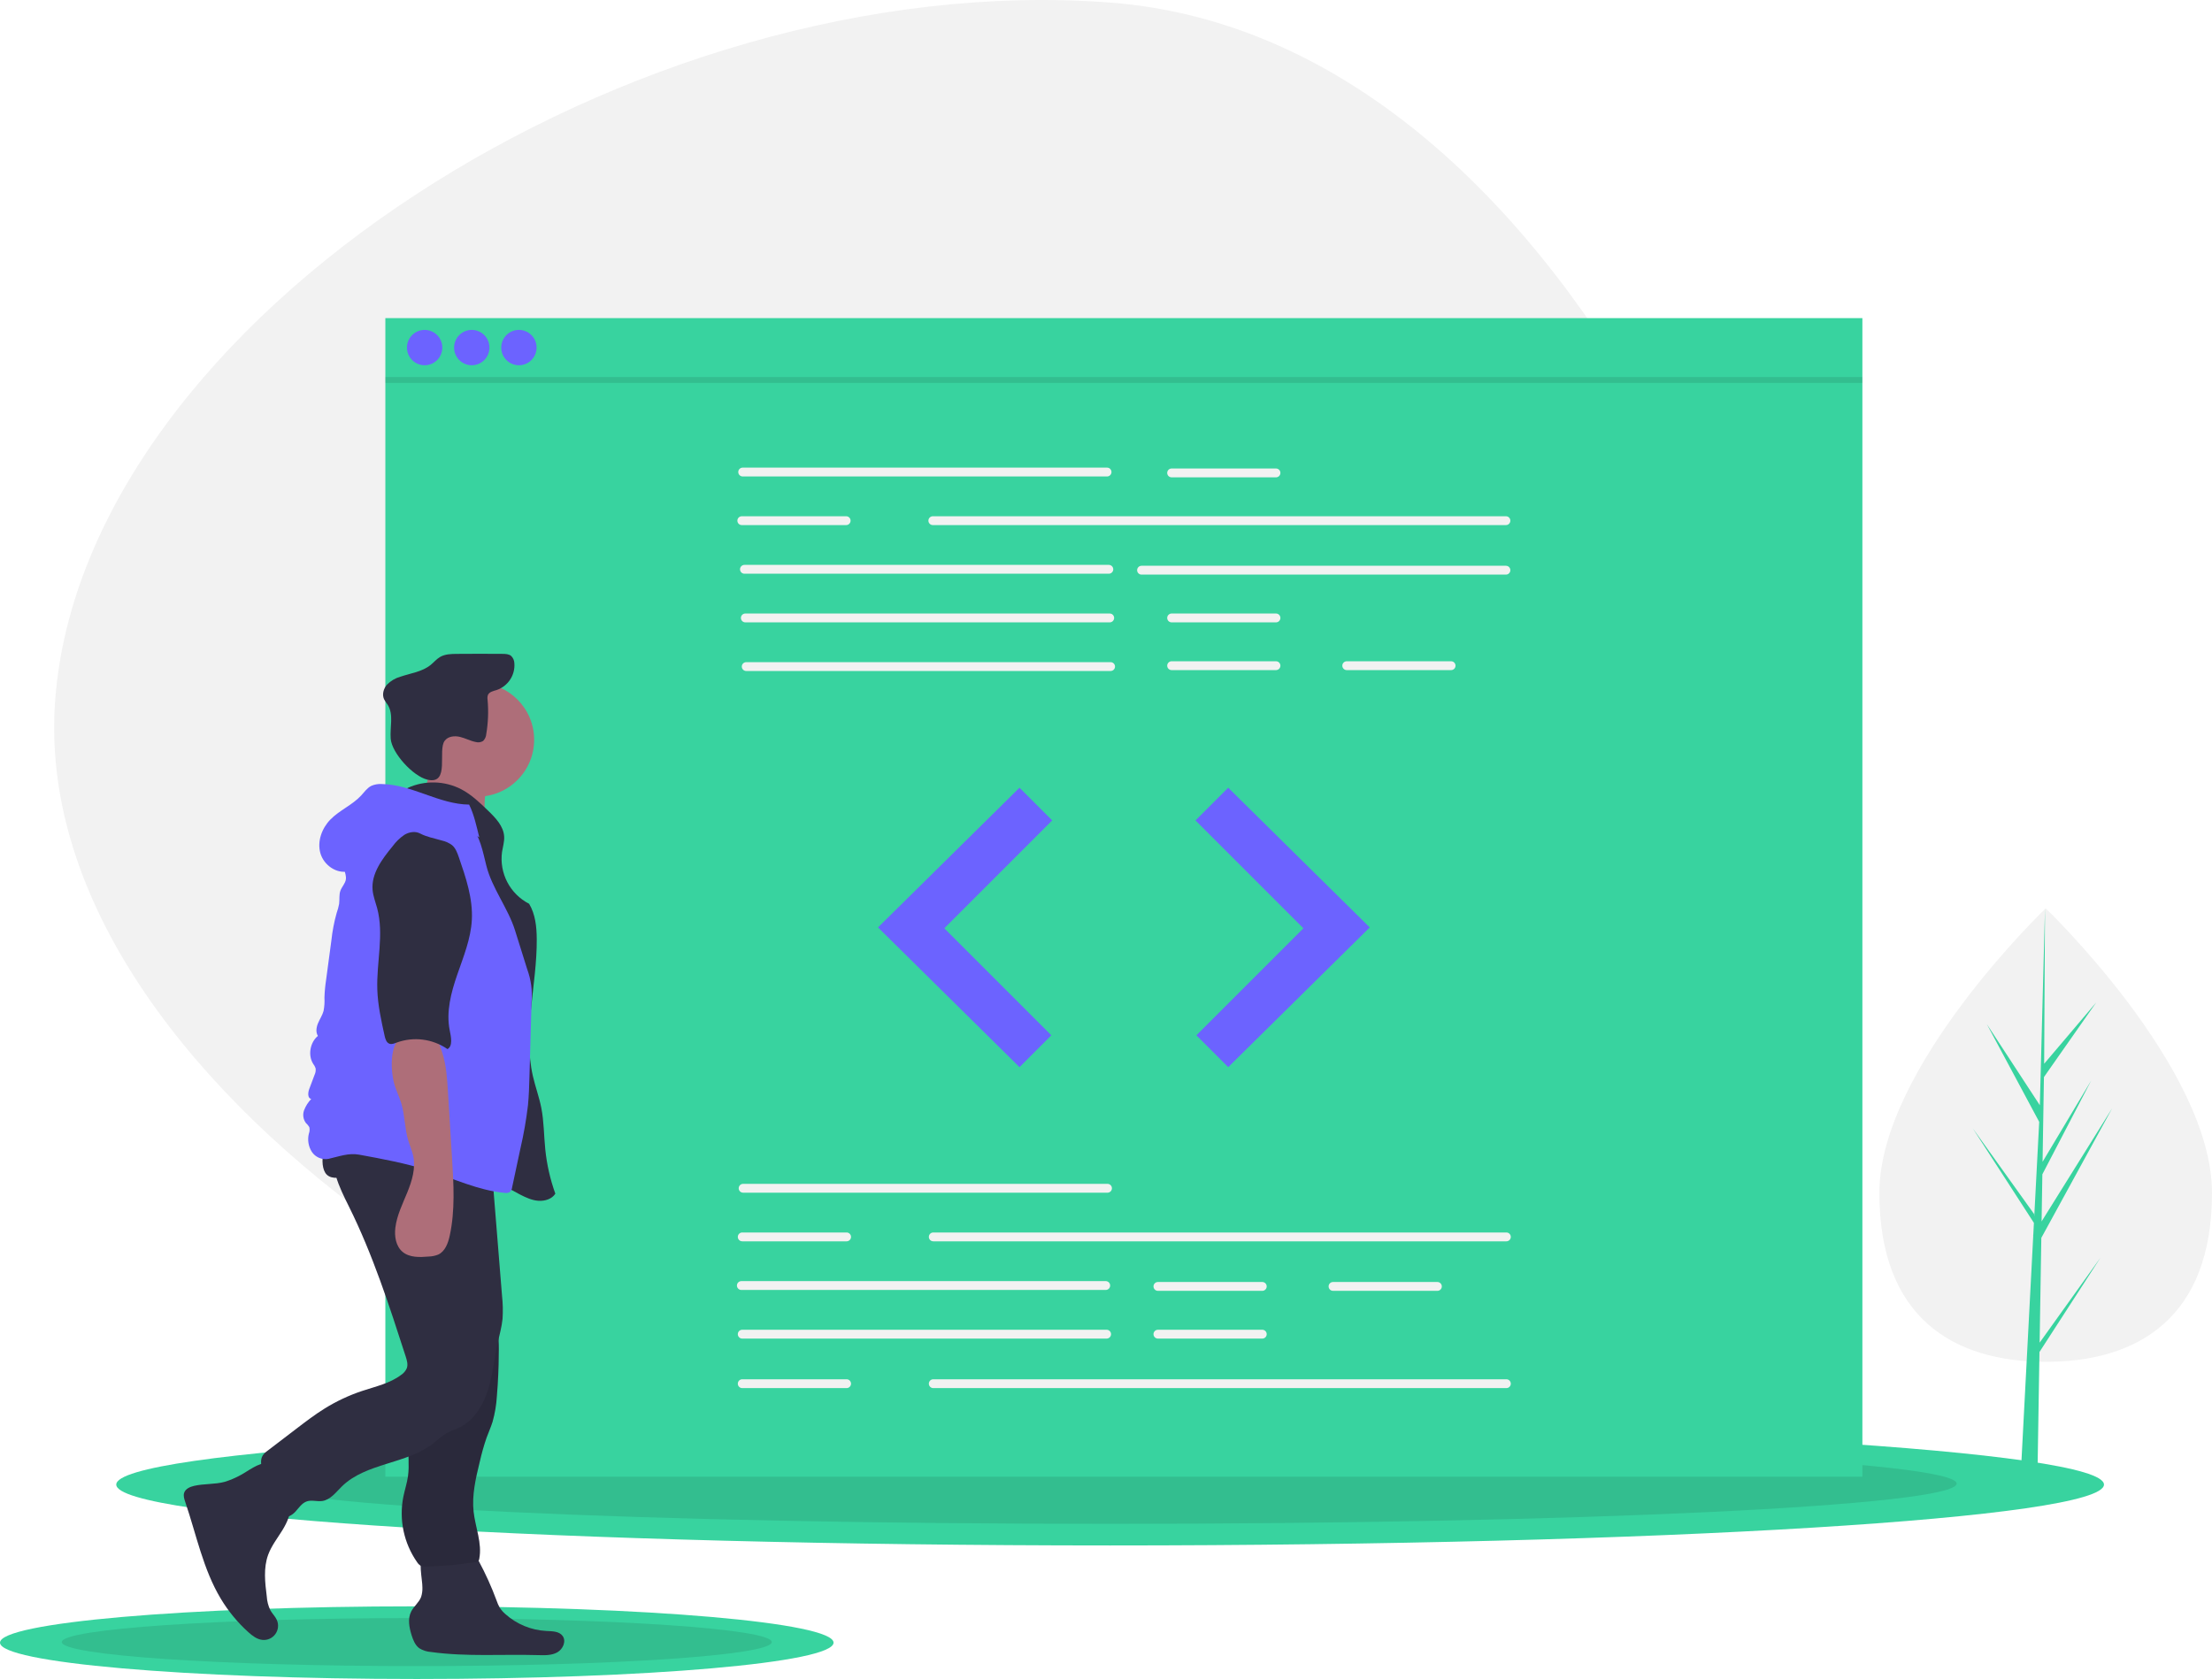
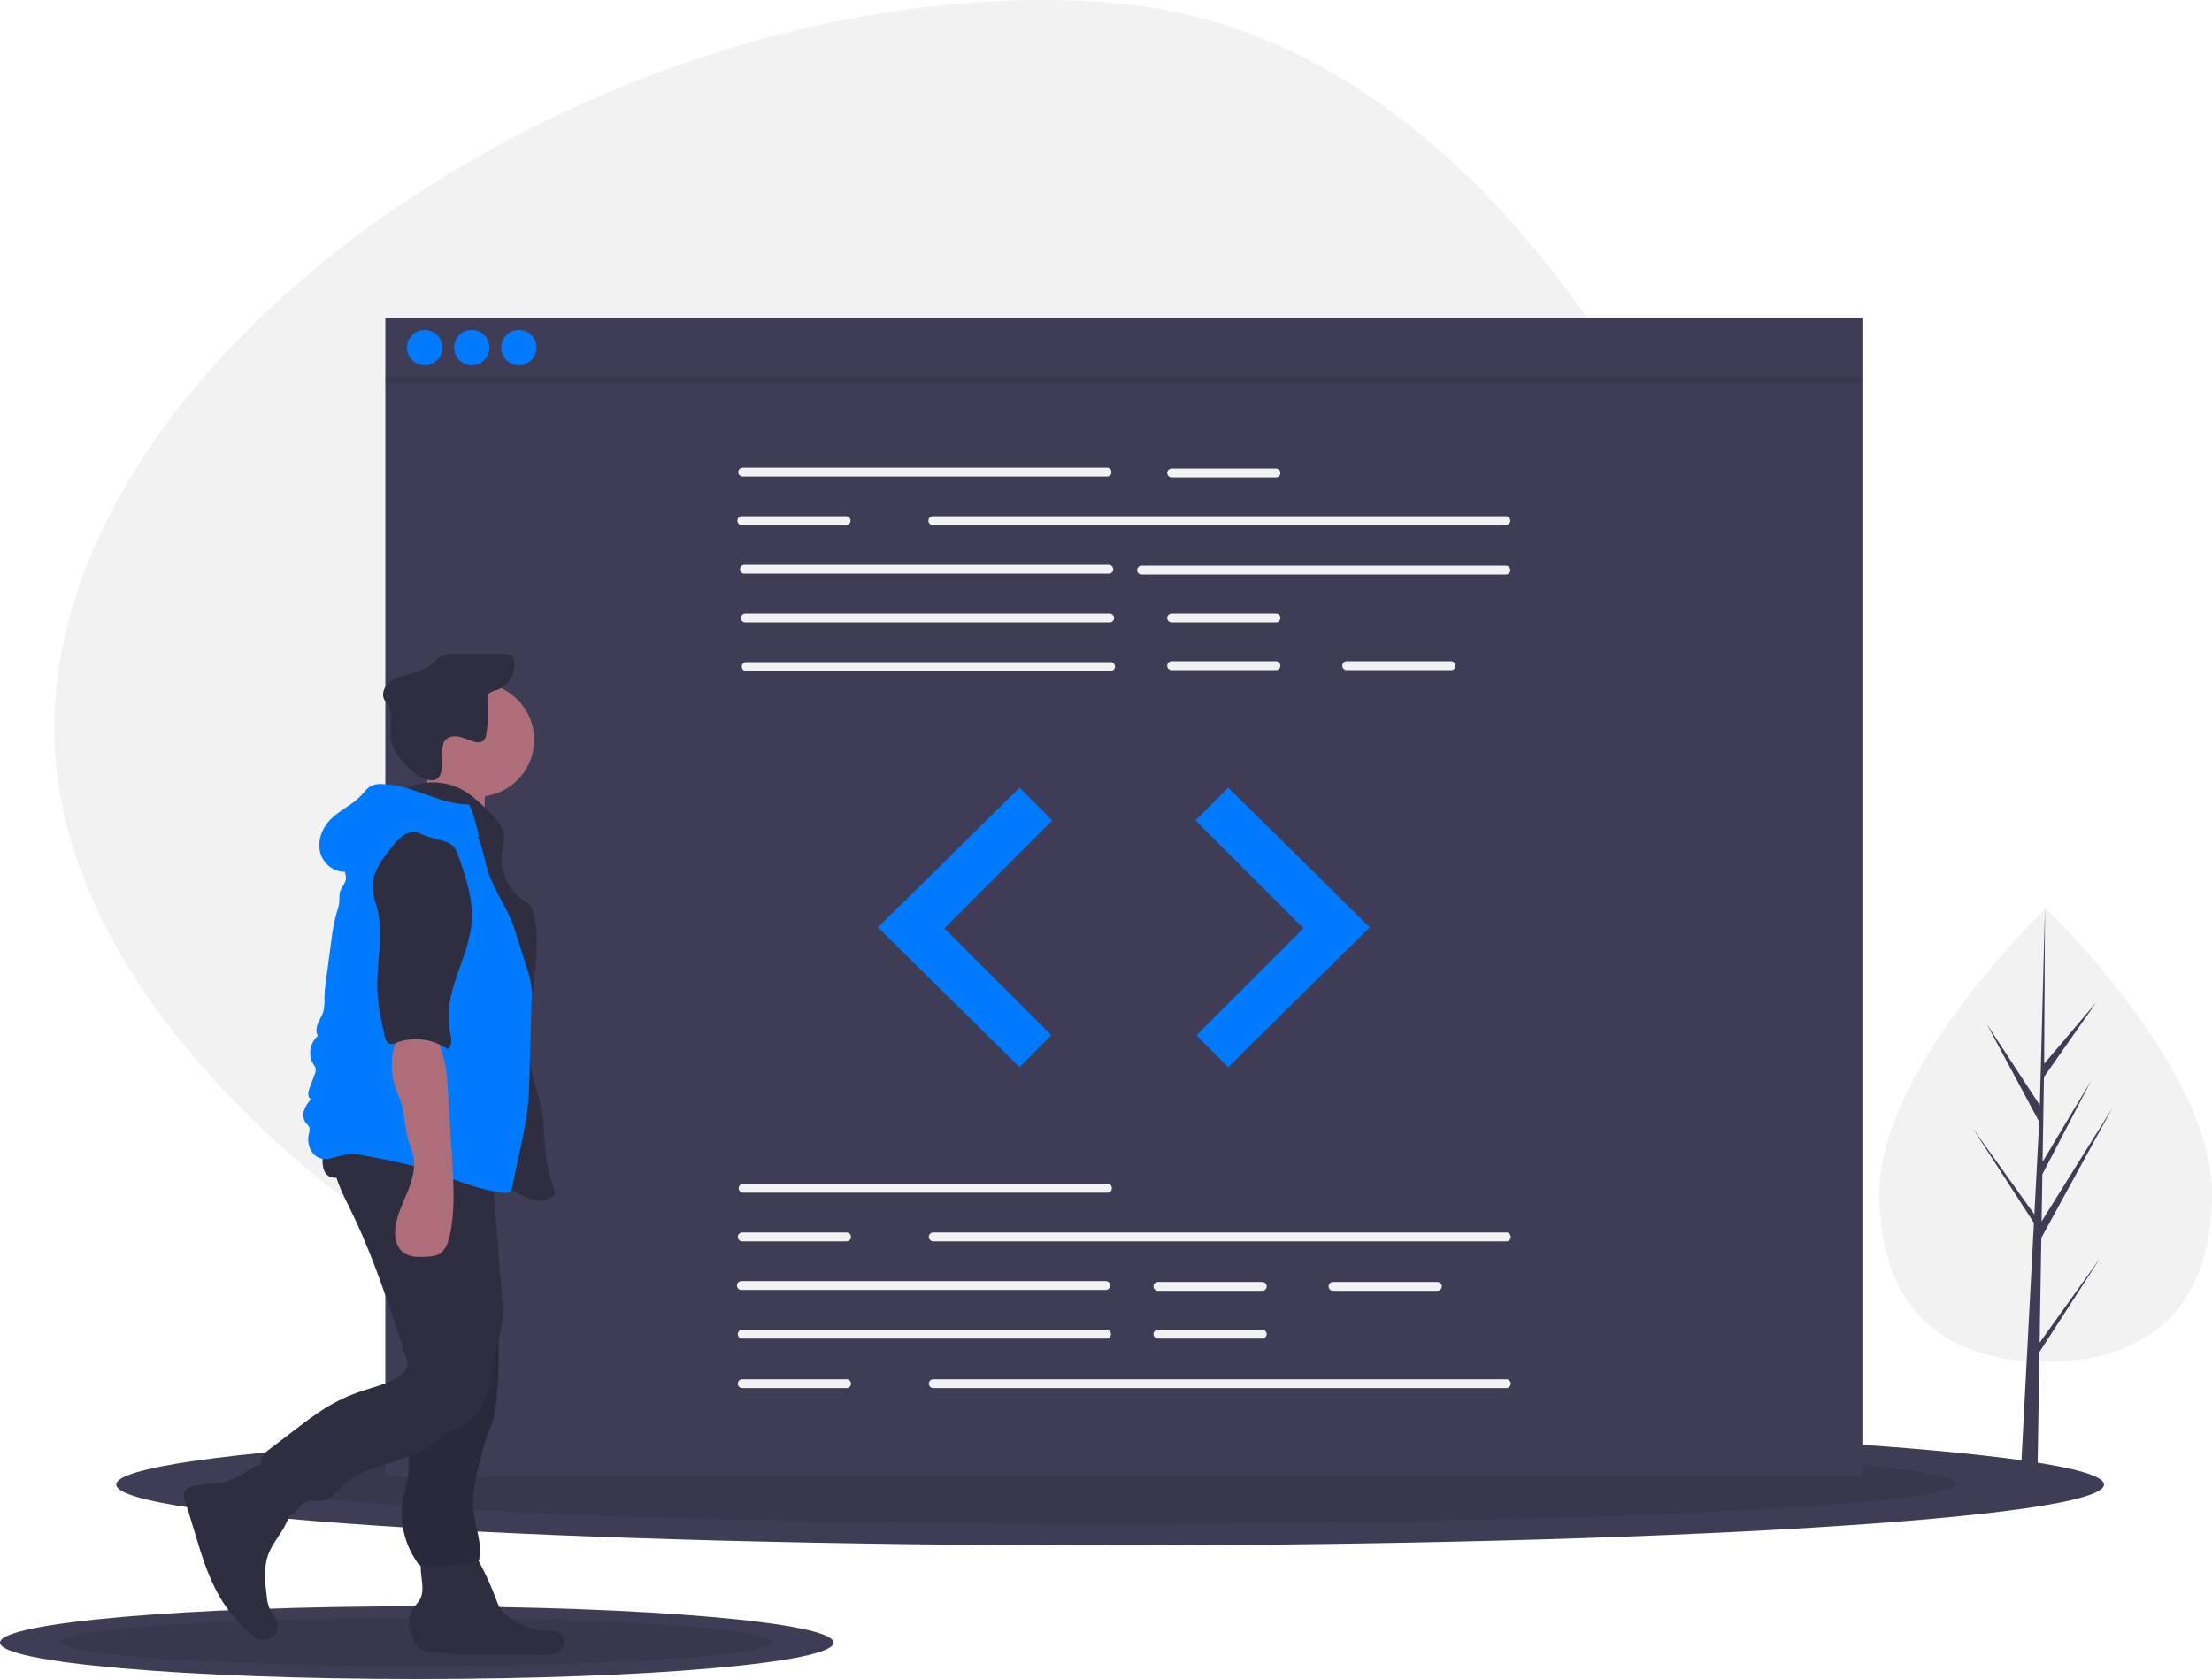
<svg xmlns="http://www.w3.org/2000/svg" id="a594ac37-6d44-4297-8862-1cbd9c01c0b7" data-name="Layer 1" width="1126.194" height="855" viewBox="0 0 1126.194 855">
  <path d="M581.768,778.438C339.369,759.991,50.297,572.172,65.014,378.781S359.7,5.358,602.099,23.805,984.031,403.667,969.314,597.058,824.166,796.885,581.768,778.438Z" transform="translate(-36.90323 -22.5)" fill="#f2f2f2" />
-   <ellipse cx="565.194" cy="756" rx="506" ry="31" fill="#38d39f" />
+   <ellipse cx="565.194" cy="756" rx="506" ry="31" fill="#3f3d56" />
  <ellipse cx="565.194" cy="755.5" rx="431" ry="20.5" opacity="0.1" />
-   <ellipse cx="212.194" cy="836.5" rx="212.194" ry="18.5" fill="#38d39f" />
+   <ellipse cx="212.194" cy="836.5" rx="212.194" ry="18.5" fill="#3f3d56" />
  <ellipse cx="212.194" cy="836.202" rx="180.742" ry="12.234" opacity="0.1" />
-   <rect x="196.194" y="162" width="752" height="590" fill="#38d39f" />
+   <rect x="196.194" y="162" width="752" height="590" fill="#3f3d56" />
  <path d="M600.541,265.129H415.024a2.251,2.251,0,1,1,0-4.503H600.541a2.251,2.251,0,0,1,0,4.503Z" transform="translate(-36.90323 -22.5)" fill="#f2f2f2" />
  <path d="M803.62,289.895H511.835a2.251,2.251,0,0,1,0-4.503H803.62a2.251,2.251,0,1,1,0,4.503Z" transform="translate(-36.90323 -22.5)" fill="#f2f2f2" />
  <path d="M601.442,314.661H415.924a2.251,2.251,0,1,1,0-4.503H601.442a2.251,2.251,0,1,1,0,4.503Z" transform="translate(-36.90323 -22.5)" fill="#f2f2f2" />
  <path d="M803.62,315.111H618.102a2.251,2.251,0,0,1,0-4.503H803.62a2.251,2.251,0,1,1,0,4.503Z" transform="translate(-36.90323 -22.5)" fill="#f2f2f2" />
  <path d="M601.892,339.426H416.374a2.251,2.251,0,0,1,0-4.503H601.892a2.251,2.251,0,1,1,0,4.503Z" transform="translate(-36.90323 -22.5)" fill="#f2f2f2" />
  <path d="M602.342,364.192H416.825a2.251,2.251,0,0,1,0-4.503H602.342a2.251,2.251,0,1,1,0,4.503Z" transform="translate(-36.90323 -22.5)" fill="#f2f2f2" />
  <path d="M686.546,265.579H633.412a2.251,2.251,0,0,1,0-4.503h53.134a2.251,2.251,0,1,1,0,4.503Z" transform="translate(-36.90323 -22.5)" fill="#f2f2f2" />
  <path d="M686.546,339.426H633.412a2.251,2.251,0,0,1,0-4.503h53.134a2.251,2.251,0,1,1,0,4.503Z" transform="translate(-36.90323 -22.5)" fill="#f2f2f2" />
  <path d="M686.546,363.742H633.412a2.251,2.251,0,1,1,0-4.503h53.134a2.251,2.251,0,1,1,0,4.503Z" transform="translate(-36.90323 -22.5)" fill="#f2f2f2" />
  <path d="M775.702,363.742H722.569a2.251,2.251,0,0,1,0-4.503h53.134a2.251,2.251,0,1,1,0,4.503Z" transform="translate(-36.90323 -22.5)" fill="#f2f2f2" />
  <path d="M467.707,289.895H414.573a2.251,2.251,0,0,1,0-4.503h53.134a2.251,2.251,0,0,1,0,4.503Z" transform="translate(-36.90323 -22.5)" fill="#f2f2f2" />
  <path d="M600.766,629.861H415.249a2.251,2.251,0,0,1,0-4.503H600.766a2.251,2.251,0,0,1,0,4.503Z" transform="translate(-36.90323 -22.5)" fill="#f2f2f2" />
  <path d="M599.866,679.392H414.348a2.251,2.251,0,1,1,0-4.503H599.866a2.251,2.251,0,0,1,0,4.503Z" transform="translate(-36.90323 -22.5)" fill="#f2f2f2" />
  <path d="M600.316,704.158H414.798a2.251,2.251,0,1,1,0-4.503H600.316a2.251,2.251,0,1,1,0,4.503Z" transform="translate(-36.90323 -22.5)" fill="#f2f2f2" />
  <path d="M679.566,679.842H626.433a2.251,2.251,0,0,1,0-4.503h53.134a2.251,2.251,0,0,1,0,4.503Z" transform="translate(-36.90323 -22.5)" fill="#f2f2f2" />
  <path d="M679.566,704.158H626.433a2.251,2.251,0,0,1,0-4.503h53.134a2.251,2.251,0,1,1,0,4.503Z" transform="translate(-36.90323 -22.5)" fill="#f2f2f2" />
  <path d="M768.723,679.842H715.589a2.251,2.251,0,1,1,0-4.503h53.134a2.251,2.251,0,0,1,0,4.503Z" transform="translate(-36.90323 -22.5)" fill="#f2f2f2" />
  <path d="M803.845,654.626H512.06a2.251,2.251,0,0,1,0-4.503H803.845a2.251,2.251,0,0,1,0,4.503Z" transform="translate(-36.90323 -22.5)" fill="#f2f2f2" />
  <path d="M467.932,654.626H414.798a2.251,2.251,0,0,1,0-4.503H467.932a2.251,2.251,0,0,1,0,4.503Z" transform="translate(-36.90323 -22.5)" fill="#f2f2f2" />
  <path d="M803.845,729.374H512.06a2.251,2.251,0,1,1,0-4.503H803.845a2.251,2.251,0,0,1,0,4.503Z" transform="translate(-36.90323 -22.5)" fill="#f2f2f2" />
  <path d="M467.932,729.374H414.798a2.251,2.251,0,1,1,0-4.503H467.932a2.251,2.251,0,1,1,0,4.503Z" transform="translate(-36.90323 -22.5)" fill="#f2f2f2" />
-   <polygon points="519.06 401.13 447.014 472.275 519.06 543.42 535.27 527.21 480.786 472.725 535.72 417.79 519.06 401.13" fill="#6c63ff" />
-   <polygon points="625.327 401.13 697.373 472.275 625.327 543.42 609.117 527.21 663.602 472.725 608.667 417.79 625.327 401.13" fill="#6c63ff" />
-   <circle cx="216.194" cy="177" r="9" fill="#6c63ff" />
-   <circle cx="240.194" cy="177" r="9" fill="#6c63ff" />
-   <circle cx="264.194" cy="177" r="9" fill="#6c63ff" />
+   <polygon points="519.06 401.13 447.014 472.275 519.06 543.42 535.27 527.21 480.786 472.725 535.72 417.79 519.06 401.13" fill="#007bff" />
+   <polygon points="625.327 401.13 697.373 472.275 625.327 543.42 609.117 527.21 663.602 472.725 608.667 417.79 625.327 401.13" fill="#007bff" />
+   <circle cx="216.194" cy="177" r="9" fill="#007bff" />
+   <circle cx="240.194" cy="177" r="9" fill="#007bff" />
+   <circle cx="264.194" cy="177" r="9" fill="#007bff" />
  <rect x="196.194" y="192" width="752" height="3" opacity="0.1" />
  <path d="M1163.097,629.954c0,63.771-37.911,86.038-84.676,86.038s-84.676-22.266-84.676-86.038,84.676-144.898,84.676-144.898S1163.097,566.182,1163.097,629.954Z" transform="translate(-36.90323 -22.5)" fill="#f2f2f2" />
-   <polygon points="1038.433 683.736 1039.3 630.365 1075.391 564.338 1039.436 621.993 1039.826 597.995 1064.699 550.226 1039.929 591.645 1039.929 591.645 1040.63 548.484 1067.265 510.453 1040.74 541.697 1041.178 462.556 1038.425 567.325 1038.651 563.003 1011.571 521.552 1038.217 571.3 1035.694 619.503 1035.619 618.223 1004.4 574.602 1035.524 622.743 1035.209 628.771 1035.152 628.862 1035.178 629.357 1028.776 751.653 1037.329 751.653 1038.355 688.485 1069.404 640.461 1038.433 683.736" fill="#38d39f" />
+   <polygon points="1038.433 683.736 1039.3 630.365 1075.391 564.338 1039.436 621.993 1039.826 597.995 1064.699 550.226 1039.929 591.645 1039.929 591.645 1040.63 548.484 1067.265 510.453 1040.74 541.697 1041.178 462.556 1038.425 567.325 1038.651 563.003 1011.571 521.552 1038.217 571.3 1035.694 619.503 1035.619 618.223 1004.4 574.602 1035.524 622.743 1035.209 628.771 1035.152 628.862 1035.178 629.357 1028.776 751.653 1037.329 751.653 1038.355 688.485 1069.404 640.461 1038.433 683.736" fill="#3f3d56" />
  <path d="M159.525,773.591a43.126,43.126,0,0,1-8.178,3.503c-5.079,1.387-10.507.878-15.637,2.063-2.1.485-4.386,1.499-5.054,3.549-.49,1.503.043,3.127.553,4.623,5.669,16.62,9.085,34.266,18.125,49.321a74.641,74.641,0,0,0,13.993,16.988c2.055,1.852,4.384,3.664,7.135,3.955a7.248,7.248,0,0,0,7.371-10.182c-.811-1.801-2.317-3.196-3.289-4.916a18.757,18.757,0,0,1-1.819-6.991c-.893-7.108-1.754-14.538.709-21.265,1.652-4.512,4.682-8.359,7.206-12.447s4.622-8.772,4.06-13.544c-.383-3.257-1.972-6.237-3.65-9.054-1.681-2.823-5.005-10.408-8.383-11.35C169.16,766.864,162.583,772.024,159.525,773.591Z" transform="translate(-36.90323 -22.5)" fill="#2f2e41" />
  <path d="M251.96,831a14.019,14.019,0,0,1-.663,4.745c-1.058,2.793-3.681,4.706-5.036,7.367-1.885,3.701-1.031,8.174.218,12.135.783,2.483,1.81,5.067,3.912,6.603a12.893,12.893,0,0,0,5.954,1.907c18.036,2.496,36.358,1.064,54.559,1.587,3.317.095,6.829.211,9.725-1.41s4.686-5.697,2.717-8.368c-1.769-2.399-5.265-2.376-8.242-2.518a33.912,33.912,0,0,1-20.913-8.615,15.112,15.112,0,0,1-2.933-3.377,20.753,20.753,0,0,1-1.534-3.518,156.799,156.799,0,0,0-9.084-20.119c-.979-1.815-2.087-3.705-3.906-4.676a10.323,10.323,0,0,0-4.239-.926c-4.536-.294-16.283-1.838-19.791,1.69C249.461,816.768,252.032,826.86,251.96,831Z" transform="translate(-36.90323 -22.5)" fill="#2f2e41" />
  <circle cx="242.971" cy="376.72" r="28.975" fill="#ae6e79" />
  <path d="M253.709,423.146c-1.723,4.614-4.647,8.947-8.9,11.43l40.075,8.175a42.453,42.453,0,0,1-.562-17.869,10.3,10.3,0,0,0,.24-4.409c-.754-2.907-4.026-4.307-6.955-4.974-7.314-1.667-13.782-2.561-20.579-5.792C254.95,413.263,255.241,419.045,253.709,423.146Z" transform="translate(-36.90323 -22.5)" fill="#ae6e79" />
  <path d="M244.474,423.727a31.338,31.338,0,0,1,27.313.714c5.138,2.707,9.392,6.794,13.572,10.826,3.853,3.717,7.962,7.972,8.236,13.319.132,2.59-.676,5.123-1.084,7.684a25.766,25.766,0,0,0,13.78,26.469c3.184,5.303,3.841,11.729,3.889,17.914.185,23.436-7.209,47.161-1.93,69.995,1.239,5.361,3.162,10.554,4.232,15.951,1.387,6.991,1.318,14.18,2.044,21.27a95.266,95.266,0,0,0,5.113,22.495c-1.744,2.774-5.374,3.837-8.642,3.613s-6.325-1.643-9.242-3.136c-14.123-7.227-27.059-16.757-41.687-22.9-9.678-4.064-19.987-6.595-29.376-11.288s-18.12-12.142-20.99-22.238c-1.241-4.365-1.318-8.965-1.385-13.503-.285-19.114-.55-38.436,3.61-57.094,3.669-16.454,10.741-32.194,12.284-48.981.502-5.464.513-11.314,3.566-15.873C232.091,432.52,241.409,430.851,244.474,423.727Z" transform="translate(-36.90323 -22.5)" fill="#2f2e41" />
  <path d="M263.395,399.629c1.707-2.227,5-2.531,7.728-1.872s5.243,2.064,7.997,2.599a4.675,4.675,0,0,0,3.743-.526,5.444,5.444,0,0,0,1.615-3.57,68.163,68.163,0,0,0,.671-17.38,5.147,5.147,0,0,1,.159-2.437c.682-1.643,2.763-2.035,4.462-2.562a13.316,13.316,0,0,0,9.013-13.633,5.421,5.421,0,0,0-1.657-3.741c-1.175-.958-2.82-1.016-4.336-1.029q-11.683-.094-23.367.006c-2.883.025-5.91.096-8.409,1.533-1.848,1.063-3.222,2.773-4.88,4.112-4.326,3.491-10.178,4.201-15.441,5.991a15.308,15.308,0,0,0-6.768,4.036c-1.75,2-2.592,4.973-1.493,7.393a26.252,26.252,0,0,0,1.887,2.904c3.105,4.964,1.038,11.403,1.501,17.24.579,7.288,11.365,19.112,18.679,20.836C266.308,422.311,259.486,404.414,263.395,399.629Z" transform="translate(-36.90323 -22.5)" fill="#2f2e41" />
  <path d="M247.037,719.183c.745,5.322,1.701,10.662,1.445,16.029-.357,7.494-3.059,14.714-3.559,22.199-.373,5.591.49,11.242-.287,16.791-.497,3.553-1.656,6.978-2.373,10.494a43.395,43.395,0,0,0,6.973,33.265,5.448,5.448,0,0,0,2.023,1.961,5.714,5.714,0,0,0,2.508.332,179.947,179.947,0,0,0,25.17-2.287,2.414,2.414,0,0,0,1.616-.713,2.266,2.266,0,0,0,.351-.954c1.544-7.936-1.977-15.893-2.872-23.928-.956-8.58,1.103-17.177,3.146-25.565a113.548,113.548,0,0,1,3.467-12.228c.988-2.697,2.181-5.321,3.037-8.063a61.46,61.46,0,0,0,2.202-13.203q.892-10.575.945-21.199a88.958,88.958,0,0,0-1.665-20.01c-1.878-8.338-5.724-16.081-9.536-23.73a15.029,15.029,0,0,0-5.618,2.67,125.38,125.38,0,0,1-15.35,8.481c-3.567,1.657-10.522,2.833-12.786,6.286-2.232,3.405-.792,10.351-.621,14.106Q245.694,709.584,247.037,719.183Z" transform="translate(-36.90323 -22.5)" fill="#2f2e41" />
  <path d="M247.037,719.183c.745,5.322,1.701,10.662,1.445,16.029-.357,7.494-3.059,14.714-3.559,22.199-.373,5.591.49,11.242-.287,16.791-.497,3.553-1.656,6.978-2.373,10.494a43.395,43.395,0,0,0,6.973,33.265,5.448,5.448,0,0,0,2.023,1.961,5.714,5.714,0,0,0,2.508.332,179.947,179.947,0,0,0,25.17-2.287,2.414,2.414,0,0,0,1.616-.713,2.266,2.266,0,0,0,.351-.954c1.544-7.936-1.977-15.893-2.872-23.928-.956-8.58,1.103-17.177,3.146-25.565a113.548,113.548,0,0,1,3.467-12.228c.988-2.697,2.181-5.321,3.037-8.063a61.46,61.46,0,0,0,2.202-13.203q.892-10.575.945-21.199a88.958,88.958,0,0,0-1.665-20.01c-1.878-8.338-5.724-16.081-9.536-23.73a15.029,15.029,0,0,0-5.618,2.67,125.38,125.38,0,0,1-15.35,8.481c-3.567,1.657-10.522,2.833-12.786,6.286-2.232,3.405-.792,10.351-.621,14.106Q245.694,709.584,247.037,719.183Z" transform="translate(-36.90323 -22.5)" opacity="0.1" />
  <path d="M207.864,605.518c-3.848,10.359,1.808,21.554,6.722,31.452,12.106,24.386,20.513,50.407,28.874,76.317.626,1.941,1.252,4.058.554,5.974a7.825,7.825,0,0,1-2.822,3.347c-5.765,4.379-13.107,5.939-19.975,8.23a90.184,90.184,0,0,0-18.943,8.88c-4.977,3.084-9.639,6.644-14.292,10.197l-14.812,11.312a9.903,9.903,0,0,0-2.476,2.397c-1.429,2.241-.843,5.167-.132,7.728a131.432,131.432,0,0,0,7.252,19.792,6.911,6.911,0,0,0,2.63,3.447c2.312,1.242,5.14-.405,6.905-2.347s3.292-4.359,5.781-5.193c2.486-.833,5.222.176,7.818-.189,4.199-.589,6.986-4.457,10.013-7.426,12.365-12.131,33.01-11.251,46.612-21.977a59.228,59.228,0,0,1,6.231-4.868c2.3-1.359,4.907-2.105,7.293-3.307,7.257-3.654,11.819-11.209,14.262-18.957s3.141-15.928,4.897-23.861c.908-4.101,2.103-8.158,2.507-12.338a66.094,66.094,0,0,0-.253-11.666L287.604,621.748c-.4-4.943-.8-9.892-1.576-14.791-14.577.521-29.143,1.108-43.728,1.28C230.695,608.374,218.876,609.186,207.864,605.518Z" transform="translate(-36.90323 -22.5)" fill="#2f2e41" />
  <path d="M202.506,619.721c1.977,3.18,6.79,3.114,10.104,1.371s5.889-4.673,9.211-6.401c4.464-2.323,9.746-2.235,14.776-2.093,7.964.225,16.025.464,23.687,2.647,7.925,2.257,15.64,6.603,23.834,5.736,1.426-.151,2.985-.56,3.761-1.766a5.544,5.544,0,0,0,.62-2.836l.268-7.159a6.464,6.464,0,0,0-.57-3.625,6.082,6.082,0,0,0-2.716-2.079c-11.663-5.646-24.965-6.697-37.915-7.141q-9.875-.338-19.757-.278c-5.591.034-12.303-.775-17.739.719C202.774,598.82,198.805,613.769,202.506,619.721Z" transform="translate(-36.90323 -22.5)" fill="#2f2e41" />
-   <path d="M275.742,432.226c-15.282-.135-29.131-10.223-44.412-10.468a11.514,11.514,0,0,0-5.393.93c-2.129,1.073-3.529,3.147-5.147,4.898-4.518,4.893-11.061,7.505-15.703,12.281-4.352,4.478-6.773,11.15-5.055,17.153s8.204,10.608,14.279,9.165A36.801,36.801,0,0,1,228.65,446.706a72.887,72.887,0,0,1,11.205-5.882c6.868-3.112,14.548-6.283,21.718-3.95a30.638,30.638,0,0,1,7.409,4.04l11.954,8.03C279.543,443.45,278.29,437.288,275.742,432.226Z" transform="translate(-36.90323 -22.5)" fill="#6c63ff" />
-   <path d="M212.552,460.874c-2.029,2.532.894,6.2.447,9.413-.297,2.135-2.054,3.765-2.786,5.793-.758,2.1-.356,4.427-.643,6.641a28.489,28.489,0,0,1-1.275,4.73,84.975,84.975,0,0,0-2.686,14.026l-2.675,19.976a75.681,75.681,0,0,0-.846,9.078,27.107,27.107,0,0,1-.452,6.787c-.592,2.183-1.904,4.093-2.786,6.175s-1.291,4.602-.099,6.524c-3.991,3.325-5.178,9.854-2.387,14.235a7.899,7.899,0,0,1,1.23,2.265,5.82,5.82,0,0,1-.542,3.34l-2.705,7.207c-.692,1.845-.911,4.653,1.014,5.074a17.006,17.006,0,0,0-3.651,5.767,6.866,6.866,0,0,0,.972,6.506,8.289,8.289,0,0,1,1.694,2.056,5.473,5.473,0,0,1-.196,3.243,11.906,11.906,0,0,0,1.473,9.333,8.371,8.371,0,0,0,8.418,3.609c5.41-1.22,10.272-3.147,15.728-2.146,11.746,2.155,23.53,4.32,34.906,7.952,12.984,4.145,25.556,10.224,39.126,11.5a3.798,3.798,0,0,0,2.617-.407,3.931,3.931,0,0,0,1.21-2.488q2.097-9.832,4.194-19.665a202.363,202.363,0,0,0,3.855-22.028c.477-4.781.614-9.589.749-14.392l1.081-38.231a38.197,38.197,0,0,0-2.2-16.62l-6.217-19.848c-3.548-11.327-11.688-21.371-14.586-32.882-1.834-7.285-3.189-15.103-8.108-20.781-7.012-8.095-19.145-9.354-29.764-7.962-4.797.629-9.636,1.714-13.785,4.202-4.798,2.877-8.333,7.409-11.753,11.836C218.305,454.343,215.436,457.276,212.552,460.874Z" transform="translate(-36.90323 -22.5)" fill="#6c63ff" />
+   <path d="M275.742,432.226c-15.282-.135-29.131-10.223-44.412-10.468a11.514,11.514,0,0,0-5.393.93c-2.129,1.073-3.529,3.147-5.147,4.898-4.518,4.893-11.061,7.505-15.703,12.281-4.352,4.478-6.773,11.15-5.055,17.153s8.204,10.608,14.279,9.165A36.801,36.801,0,0,1,228.65,446.706a72.887,72.887,0,0,1,11.205-5.882c6.868-3.112,14.548-6.283,21.718-3.95a30.638,30.638,0,0,1,7.409,4.04l11.954,8.03C279.543,443.45,278.29,437.288,275.742,432.226Z" transform="translate(-36.90323 -22.5)" fill="#007bff" />
+   <path d="M212.552,460.874c-2.029,2.532.894,6.2.447,9.413-.297,2.135-2.054,3.765-2.786,5.793-.758,2.1-.356,4.427-.643,6.641a28.489,28.489,0,0,1-1.275,4.73,84.975,84.975,0,0,0-2.686,14.026l-2.675,19.976a75.681,75.681,0,0,0-.846,9.078,27.107,27.107,0,0,1-.452,6.787c-.592,2.183-1.904,4.093-2.786,6.175s-1.291,4.602-.099,6.524c-3.991,3.325-5.178,9.854-2.387,14.235a7.899,7.899,0,0,1,1.23,2.265,5.82,5.82,0,0,1-.542,3.34l-2.705,7.207c-.692,1.845-.911,4.653,1.014,5.074a17.006,17.006,0,0,0-3.651,5.767,6.866,6.866,0,0,0,.972,6.506,8.289,8.289,0,0,1,1.694,2.056,5.473,5.473,0,0,1-.196,3.243,11.906,11.906,0,0,0,1.473,9.333,8.371,8.371,0,0,0,8.418,3.609c5.41-1.22,10.272-3.147,15.728-2.146,11.746,2.155,23.53,4.32,34.906,7.952,12.984,4.145,25.556,10.224,39.126,11.5a3.798,3.798,0,0,0,2.617-.407,3.931,3.931,0,0,0,1.21-2.488q2.097-9.832,4.194-19.665a202.363,202.363,0,0,0,3.855-22.028c.477-4.781.614-9.589.749-14.392l1.081-38.231a38.197,38.197,0,0,0-2.2-16.62l-6.217-19.848c-3.548-11.327-11.688-21.371-14.586-32.882-1.834-7.285-3.189-15.103-8.108-20.781-7.012-8.095-19.145-9.354-29.764-7.962-4.797.629-9.636,1.714-13.785,4.202-4.798,2.877-8.333,7.409-11.753,11.836C218.305,454.343,215.436,457.276,212.552,460.874Z" transform="translate(-36.90323 -22.5)" fill="#007bff" />
  <path d="M237.347,573.323c.875,3.773,2.712,7.251,3.837,10.957,1.884,6.209,1.724,12.896,3.605,19.106.789,2.606,1.933,5.109,2.5,7.773,1.321,6.211-.608,12.636-3.003,18.516s-5.313,11.678-6.091,17.98c-.548,4.438.239,9.45,3.66,12.331,3.552,2.99,8.713,2.788,13.339,2.39a14.016,14.016,0,0,0,4.841-1.008c3.538-1.674,5.028-5.86,5.855-9.685,2.771-12.819,1.98-26.106,1.174-39.197l-2.106-34.234c-.405-6.591-.84-13.318-2.871-19.646-.739-2.302-2.026-6.954-4.129-8.424-2.083-1.456-8.03-1.521-10.609-1.642C235.251,547.97,235.387,564.856,237.347,573.323Z" transform="translate(-36.90323 -22.5)" fill="#ae6e79" />
  <path d="M250.751,446.923c-2.471-1.294-5.584-.736-7.972.704a24.568,24.568,0,0,0-5.972,5.798c-5.339,6.517-10.991,13.995-10.199,22.382.297,3.145,1.501,6.121,2.317,9.172,3.579,13.38-.379,27.53.075,41.373.262,7.999,2.003,15.866,3.736,23.679.354,1.595.92,3.44,2.463,3.977,1.159.403,2.41-.115,3.557-.551A28.371,28.371,0,0,1,264.721,556.731c2.865-1.529,1.791-6.363,1.149-9.546-1.908-9.458.682-19.214,3.828-28.335s6.911-18.23,7.432-27.865c.591-10.916-3.029-21.571-6.6-31.903-.779-2.255-1.631-4.62-3.439-6.178a13.665,13.665,0,0,0-5.203-2.377C258.096,449.406,254.255,448.758,250.751,446.923Z" transform="translate(-36.90323 -22.5)" fill="#2f2e41" />
</svg>
